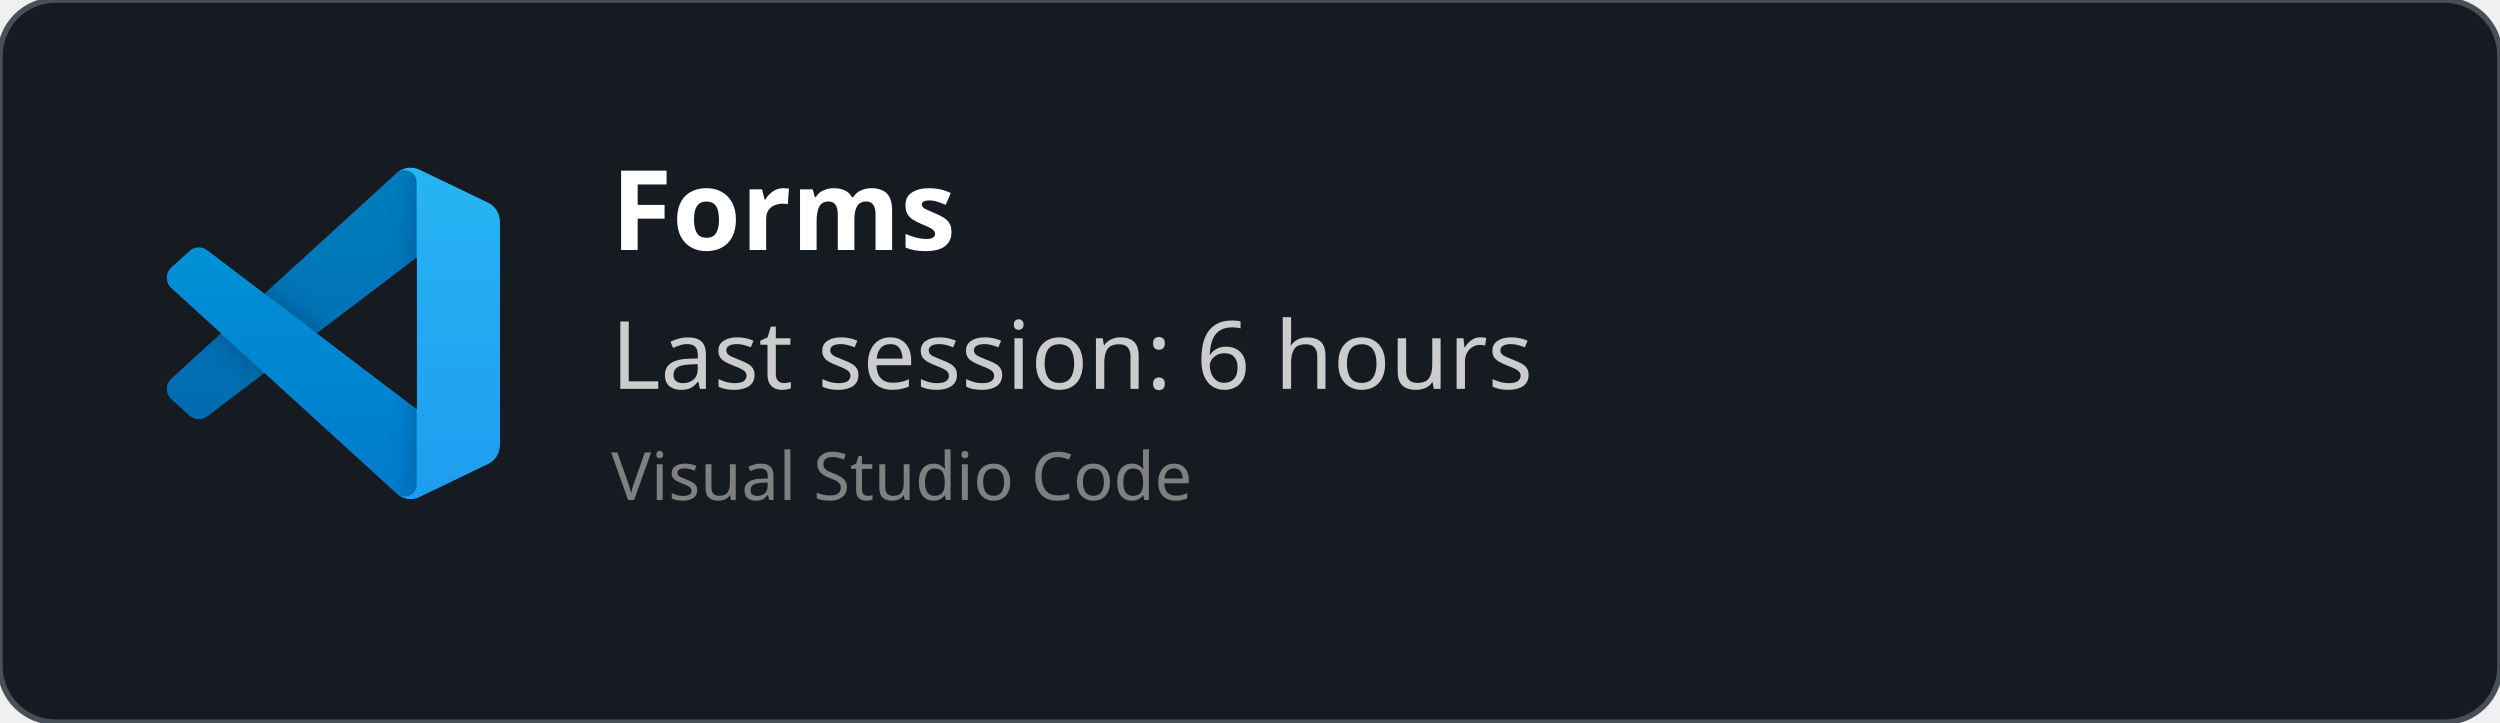
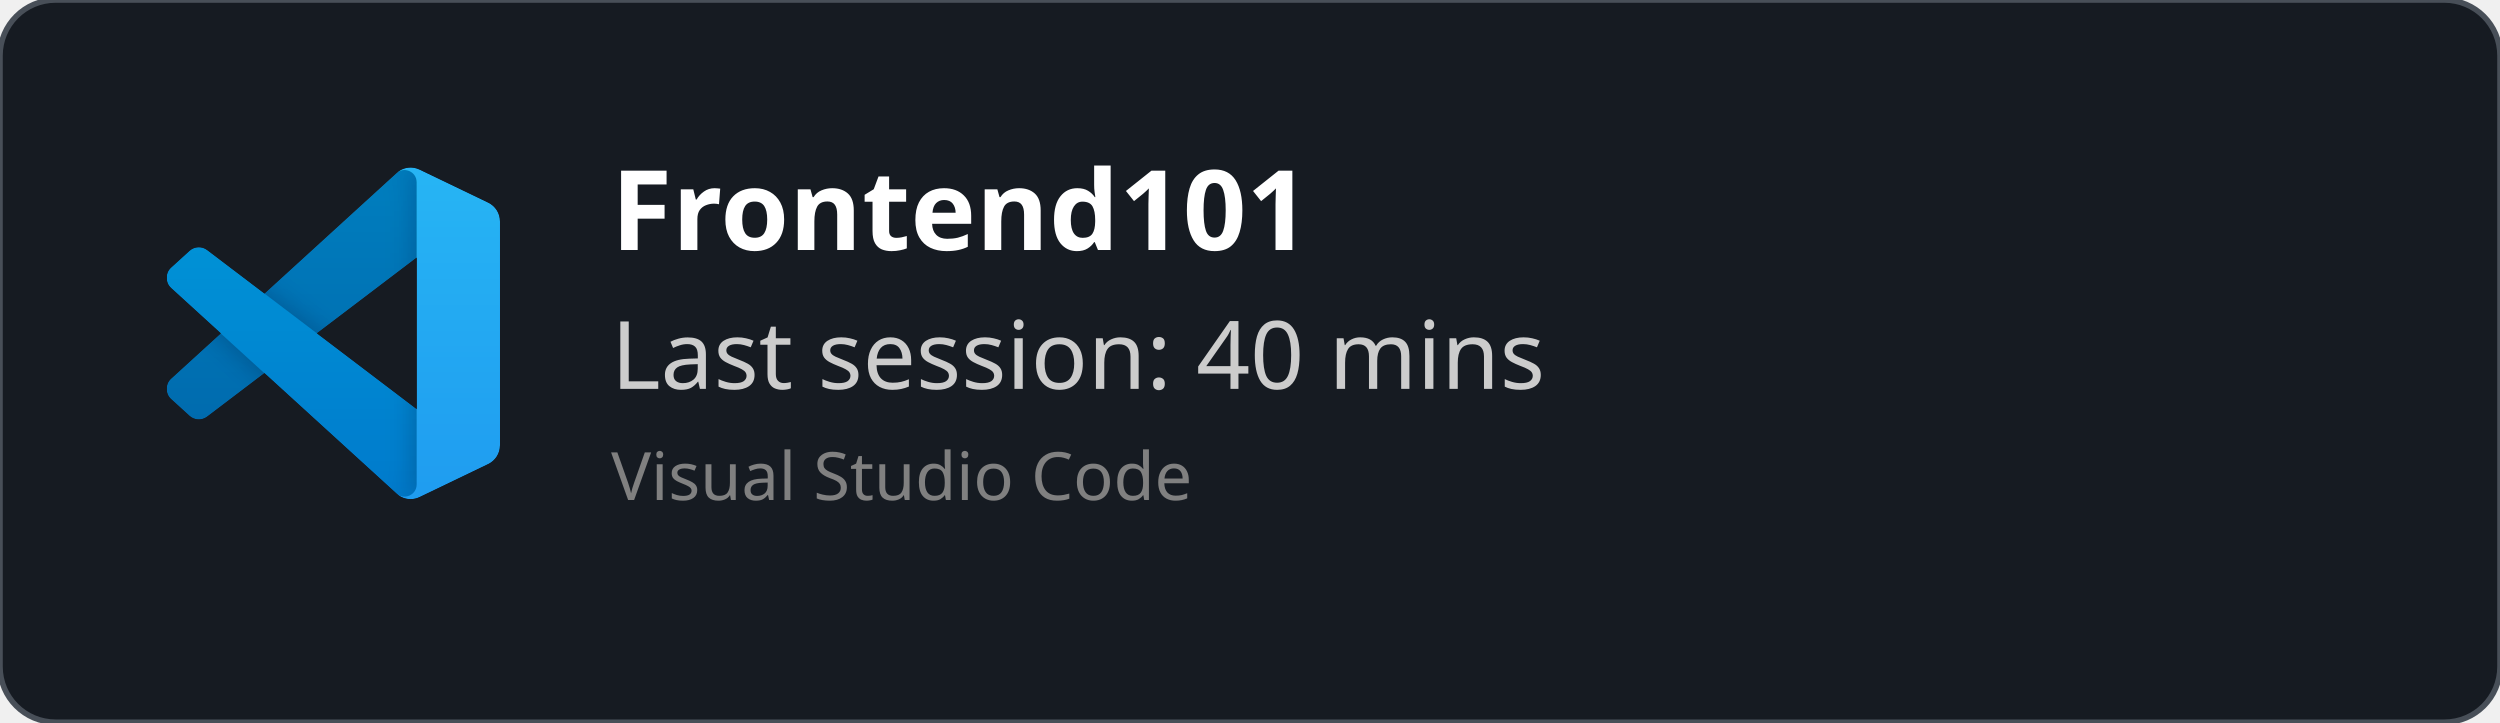
<svg xmlns="http://www.w3.org/2000/svg" width="450" height="130" viewBox="0 0 450 130" fill="none" role="img">
  <style>
    *{
        font-family: 'Segoe UI', Ubuntu, monospace
    }
    </style>
  <defs>
    <clipPath id="horizontalClip" x="20" y="20" width="500" height="200">
      <rect x="90" y="20" width="300" height="50" />
    </clipPath>
  </defs>
  <rect width="450" height="130" fill="rgba(22,27,34)" stroke="#484f58" stroke-width="1" fill-opacity="1" stroke-opacity="1" x="0" y="0" rx="10px" ry="10px">
    </rect>
  <svg width="60" height="60" x="30" y="30" viewBox="0 0 100 100" fill="none" id="vscode">
    <mask id="mask0" mask-type="alpha" maskUnits="userSpaceOnUse" x="0" y="0" width="100" height="100">
      <path fill-rule="evenodd" clip-rule="evenodd" d="M70.912 99.317C72.487 99.931 74.283 99.891 75.873 99.126L96.461 89.22C98.624 88.179 100 85.989 100 83.587V16.413C100 14.011 98.624 11.822 96.461 10.781L75.873 0.874C73.786 -0.13 71.345 0.116 69.513 1.447C69.252 1.637 69.003 1.849 68.769 2.083L29.355 38.041L12.187 25.01C10.589 23.797 8.354 23.896 6.869 25.246L1.363 30.255C-0.453 31.906 -0.455 34.763 1.359 36.417L16.247 50L1.359 63.583C-0.455 65.237 -0.453 68.094 1.363 69.745L6.869 74.754C8.354 76.104 10.589 76.204 12.187 74.99L29.355 61.959L68.769 97.917C69.392 98.541 70.125 99.01 70.912 99.317ZM75.015 27.299L45.109 50L75.015 72.701V27.299Z" fill="white" />
    </mask>
    <g mask="url(#mask0)">
      <path d="M96.461 10.796L75.857 0.876C73.472 -0.273 70.622 0.212 68.75 2.083L1.299 63.583C-0.516 65.237 -0.514 68.094 1.303 69.745L6.813 74.754C8.298 76.104 10.535 76.204 12.134 74.99L93.361 13.37C96.086 11.303 100 13.246 100 16.667V16.427C100 14.027 98.625 11.838 96.461 10.796Z" fill="#0065A9" />
      <g filter="url(#filter0_d)">
        <path d="M96.461 89.204L75.857 99.124C73.472 100.273 70.622 99.788 68.75 97.917L1.299 36.417C-0.516 34.763 -0.514 31.906 1.303 30.255L6.813 25.246C8.298 23.896 10.535 23.796 12.134 25.009L93.361 86.63C96.086 88.697 100 86.754 100 83.333V83.573C100 85.974 98.625 88.162 96.461 89.204Z" fill="#007ACC" />
      </g>
      <g filter="url(#filter1_d)">
        <path d="M75.858 99.126C73.472 100.274 70.622 99.788 68.75 97.917C71.056 100.223 75 98.59 75 95.328V4.672C75 1.41 71.056 -0.223 68.75 2.083C70.622 0.211 73.472 -0.274 75.858 0.874L96.459 10.781C98.623 11.822 100 14.011 100 16.413V83.587C100 85.989 98.623 88.179 96.459 89.22L75.858 99.126Z" fill="#1F9CF0" />
      </g>
      <g style="mix-blend-mode:overlay" opacity="0.25">
        <path fill-rule="evenodd" clip-rule="evenodd" d="M70.851 99.317C72.426 99.931 74.222 99.891 75.812 99.126L96.4 89.22C98.563 88.179 99.939 85.989 99.939 83.587V16.413C99.939 14.011 98.564 11.822 96.4 10.781L75.812 0.874C73.725 -0.13 71.284 0.116 69.453 1.447C69.191 1.637 68.942 1.849 68.708 2.083L29.294 38.041L12.126 25.01C10.528 23.796 8.293 23.896 6.809 25.246L1.302 30.255C-0.513 31.906 -0.515 34.763 1.298 36.417L16.186 50L1.298 63.583C-0.515 65.237 -0.513 68.094 1.302 69.745L6.809 74.754C8.293 76.104 10.528 76.204 12.126 74.99L29.294 61.959L68.708 97.917C69.332 98.54 70.064 99.01 70.851 99.317ZM74.954 27.299L45.048 50L74.954 72.701V27.299Z" fill="url(#paint0_linear)" />
      </g>
    </g>
    <defs>
      <filter id="filter0_d" x="-8.394" y="15.829" width="116.727" height="92.246" filterUnits="userSpaceOnUse" color-interpolation-filters="sRGB">
        <feFlood flood-opacity="0" result="BackgroundImageFix" />
        <feColorMatrix in="SourceAlpha" type="matrix" values="0 0 0 0 0 0 0 0 0 0 0 0 0 0 0 0 0 0 127 0" />
        <feOffset />
        <feGaussianBlur stdDeviation="4.167" />
        <feColorMatrix type="matrix" values="0 0 0 0 0 0 0 0 0 0 0 0 0 0 0 0 0 0 0.25 0" />
        <feBlend mode="overlay" in2="BackgroundImageFix" result="effect1_dropShadow" />
        <feBlend mode="normal" in="SourceGraphic" in2="effect1_dropShadow" result="shape" />
      </filter>
      <filter id="filter1_d" x="60.417" y="-8.076" width="47.917" height="116.151" filterUnits="userSpaceOnUse" color-interpolation-filters="sRGB">
        <feFlood flood-opacity="0" result="BackgroundImageFix" />
        <feColorMatrix in="SourceAlpha" type="matrix" values="0 0 0 0 0 0 0 0 0 0 0 0 0 0 0 0 0 0 127 0" />
        <feOffset />
        <feGaussianBlur stdDeviation="4.167" />
        <feColorMatrix type="matrix" values="0 0 0 0 0 0 0 0 0 0 0 0 0 0 0 0 0 0 0.25 0" />
        <feBlend mode="overlay" in2="BackgroundImageFix" result="effect1_dropShadow" />
        <feBlend mode="normal" in="SourceGraphic" in2="effect1_dropShadow" result="shape" />
      </filter>
      <linearGradient id="paint0_linear" x1="49.939" y1="0.258" x2="49.939" y2="99.742" gradientUnits="userSpaceOnUse">
        <stop stop-color="white" />
        <stop offset="1" stop-color="white" stop-opacity="0" />
      </linearGradient>
    </defs>
  </svg>
  <text x="110" y="45" font-size="20" clip-path="url(#horizontalClip)" font-weight="bold" font-family="Ubuntu" fill="white">
-     Forms
+     Frontend101
    </text>
  <text x="110" y="70" font-size="17px" font-family="Ubuntu" fill="#ccc">
-     Last session: 6 hours
+     Last session: 40 mins
    </text>
  <text x="110" y="90" font-size="12px" font-family="Ubuntu" fill="grey">
    Visual Studio Code
    </text>
</svg>
